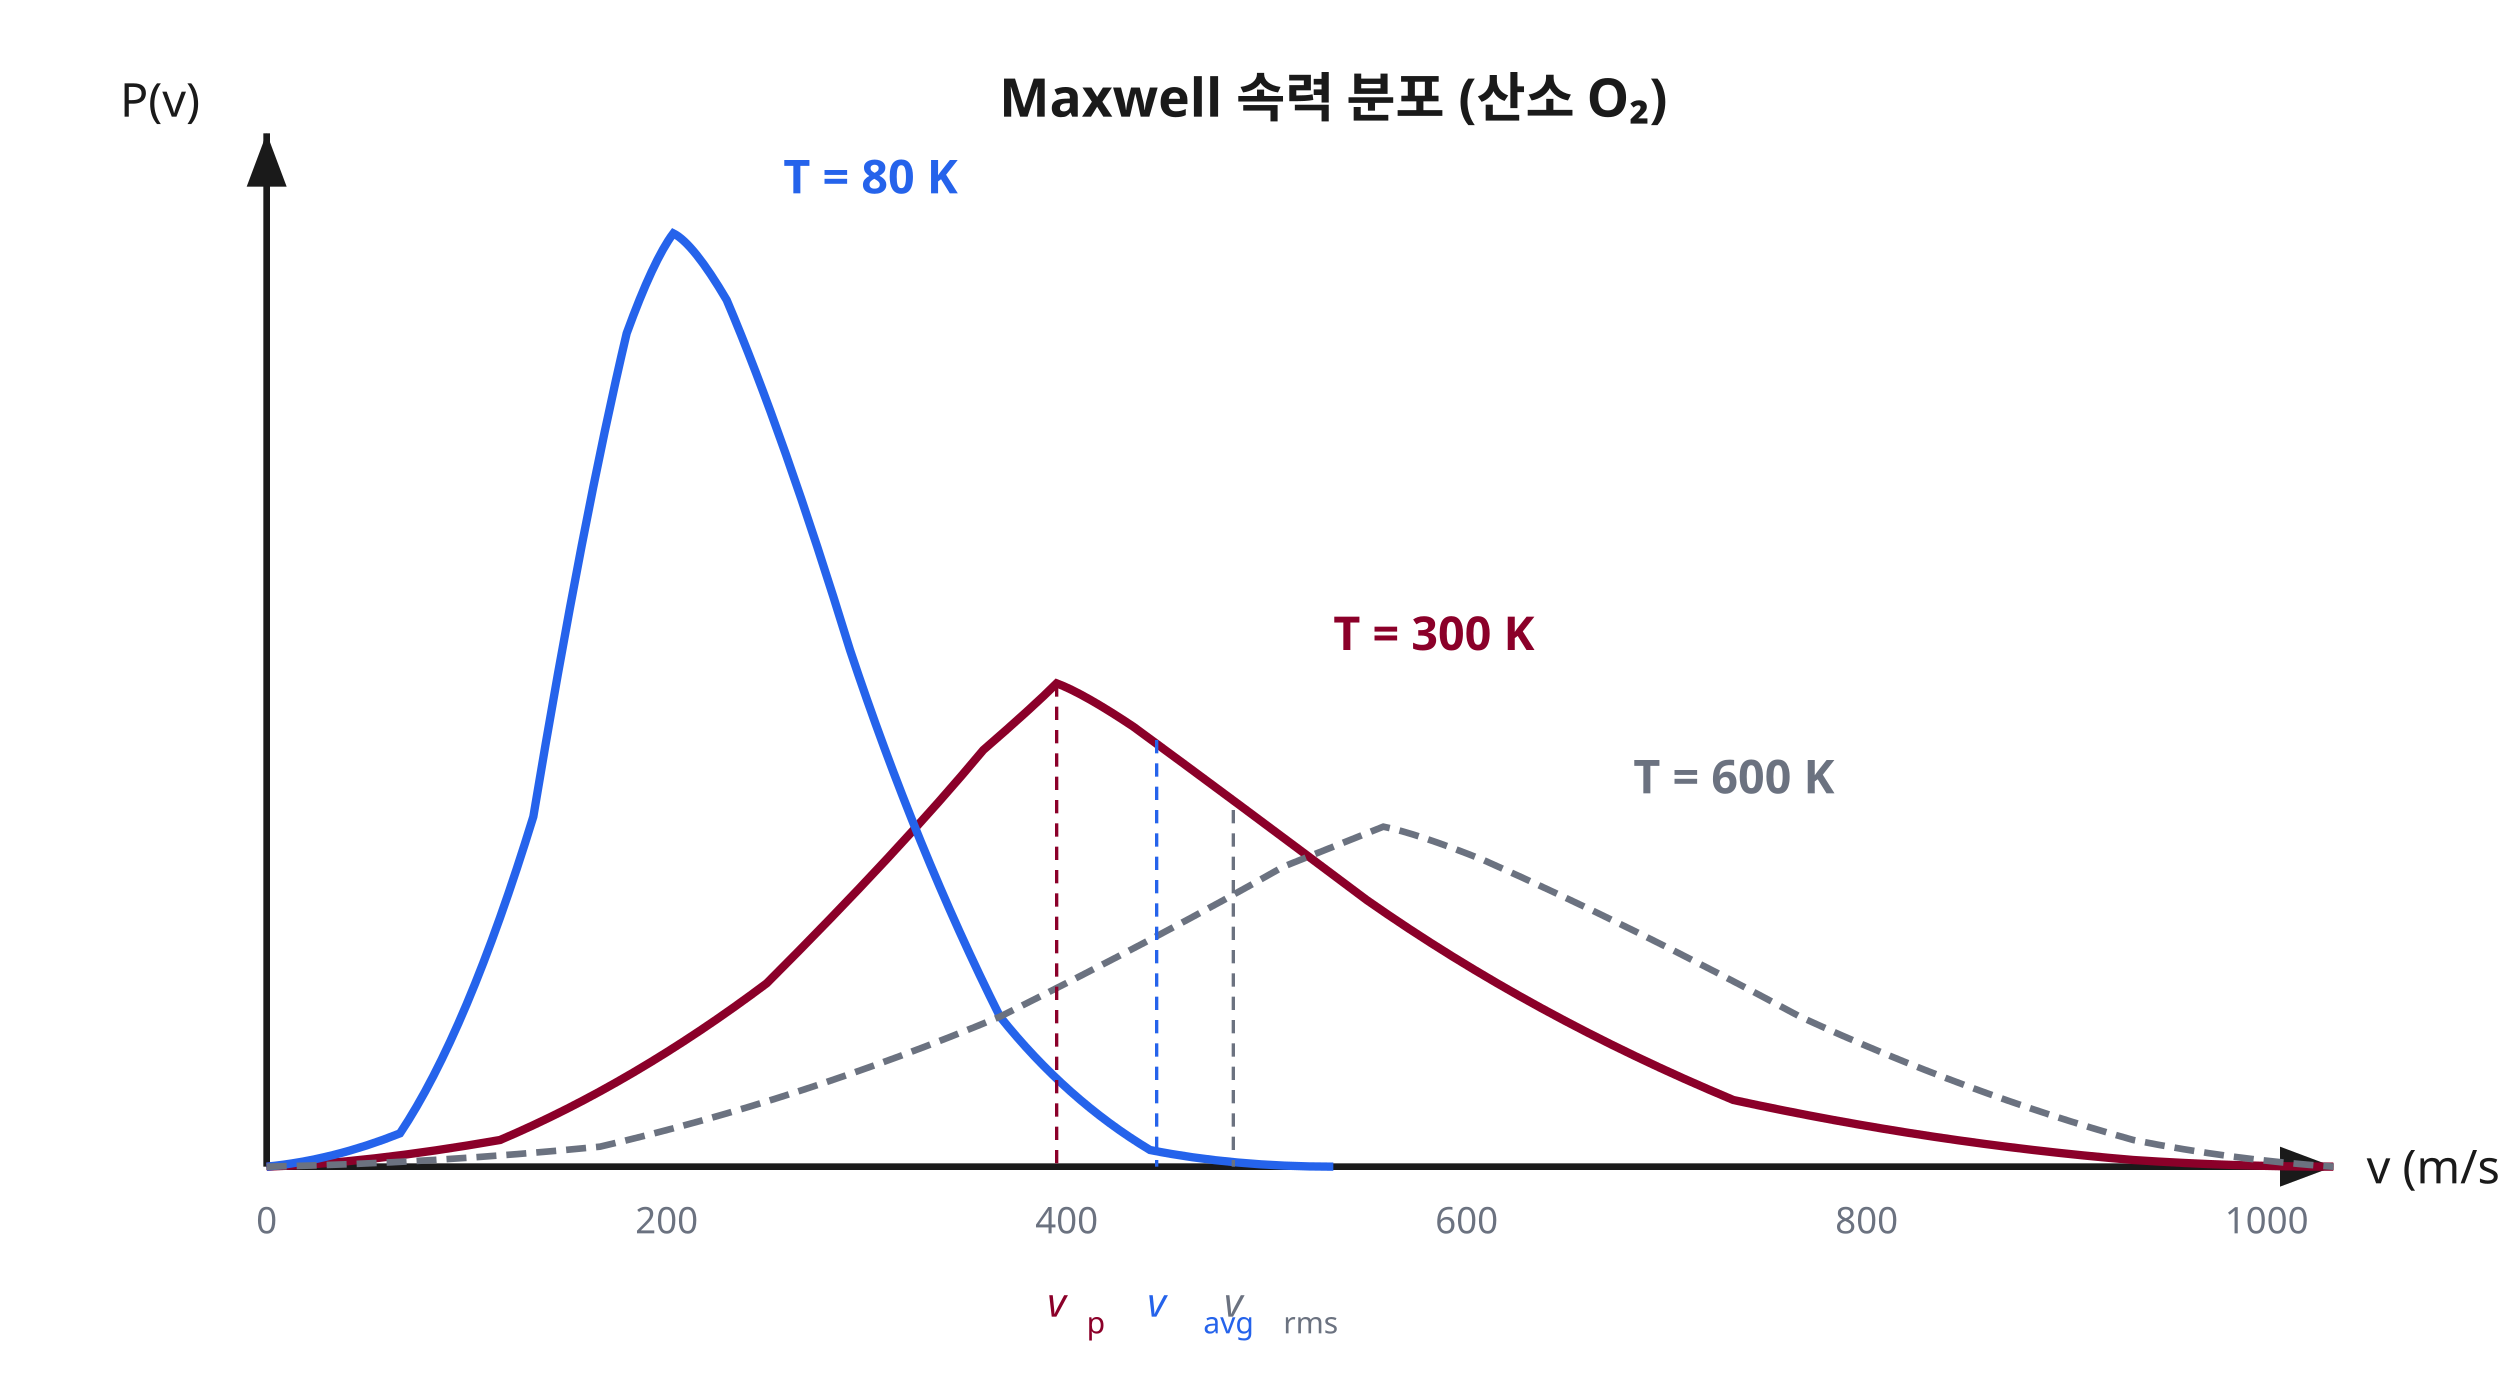
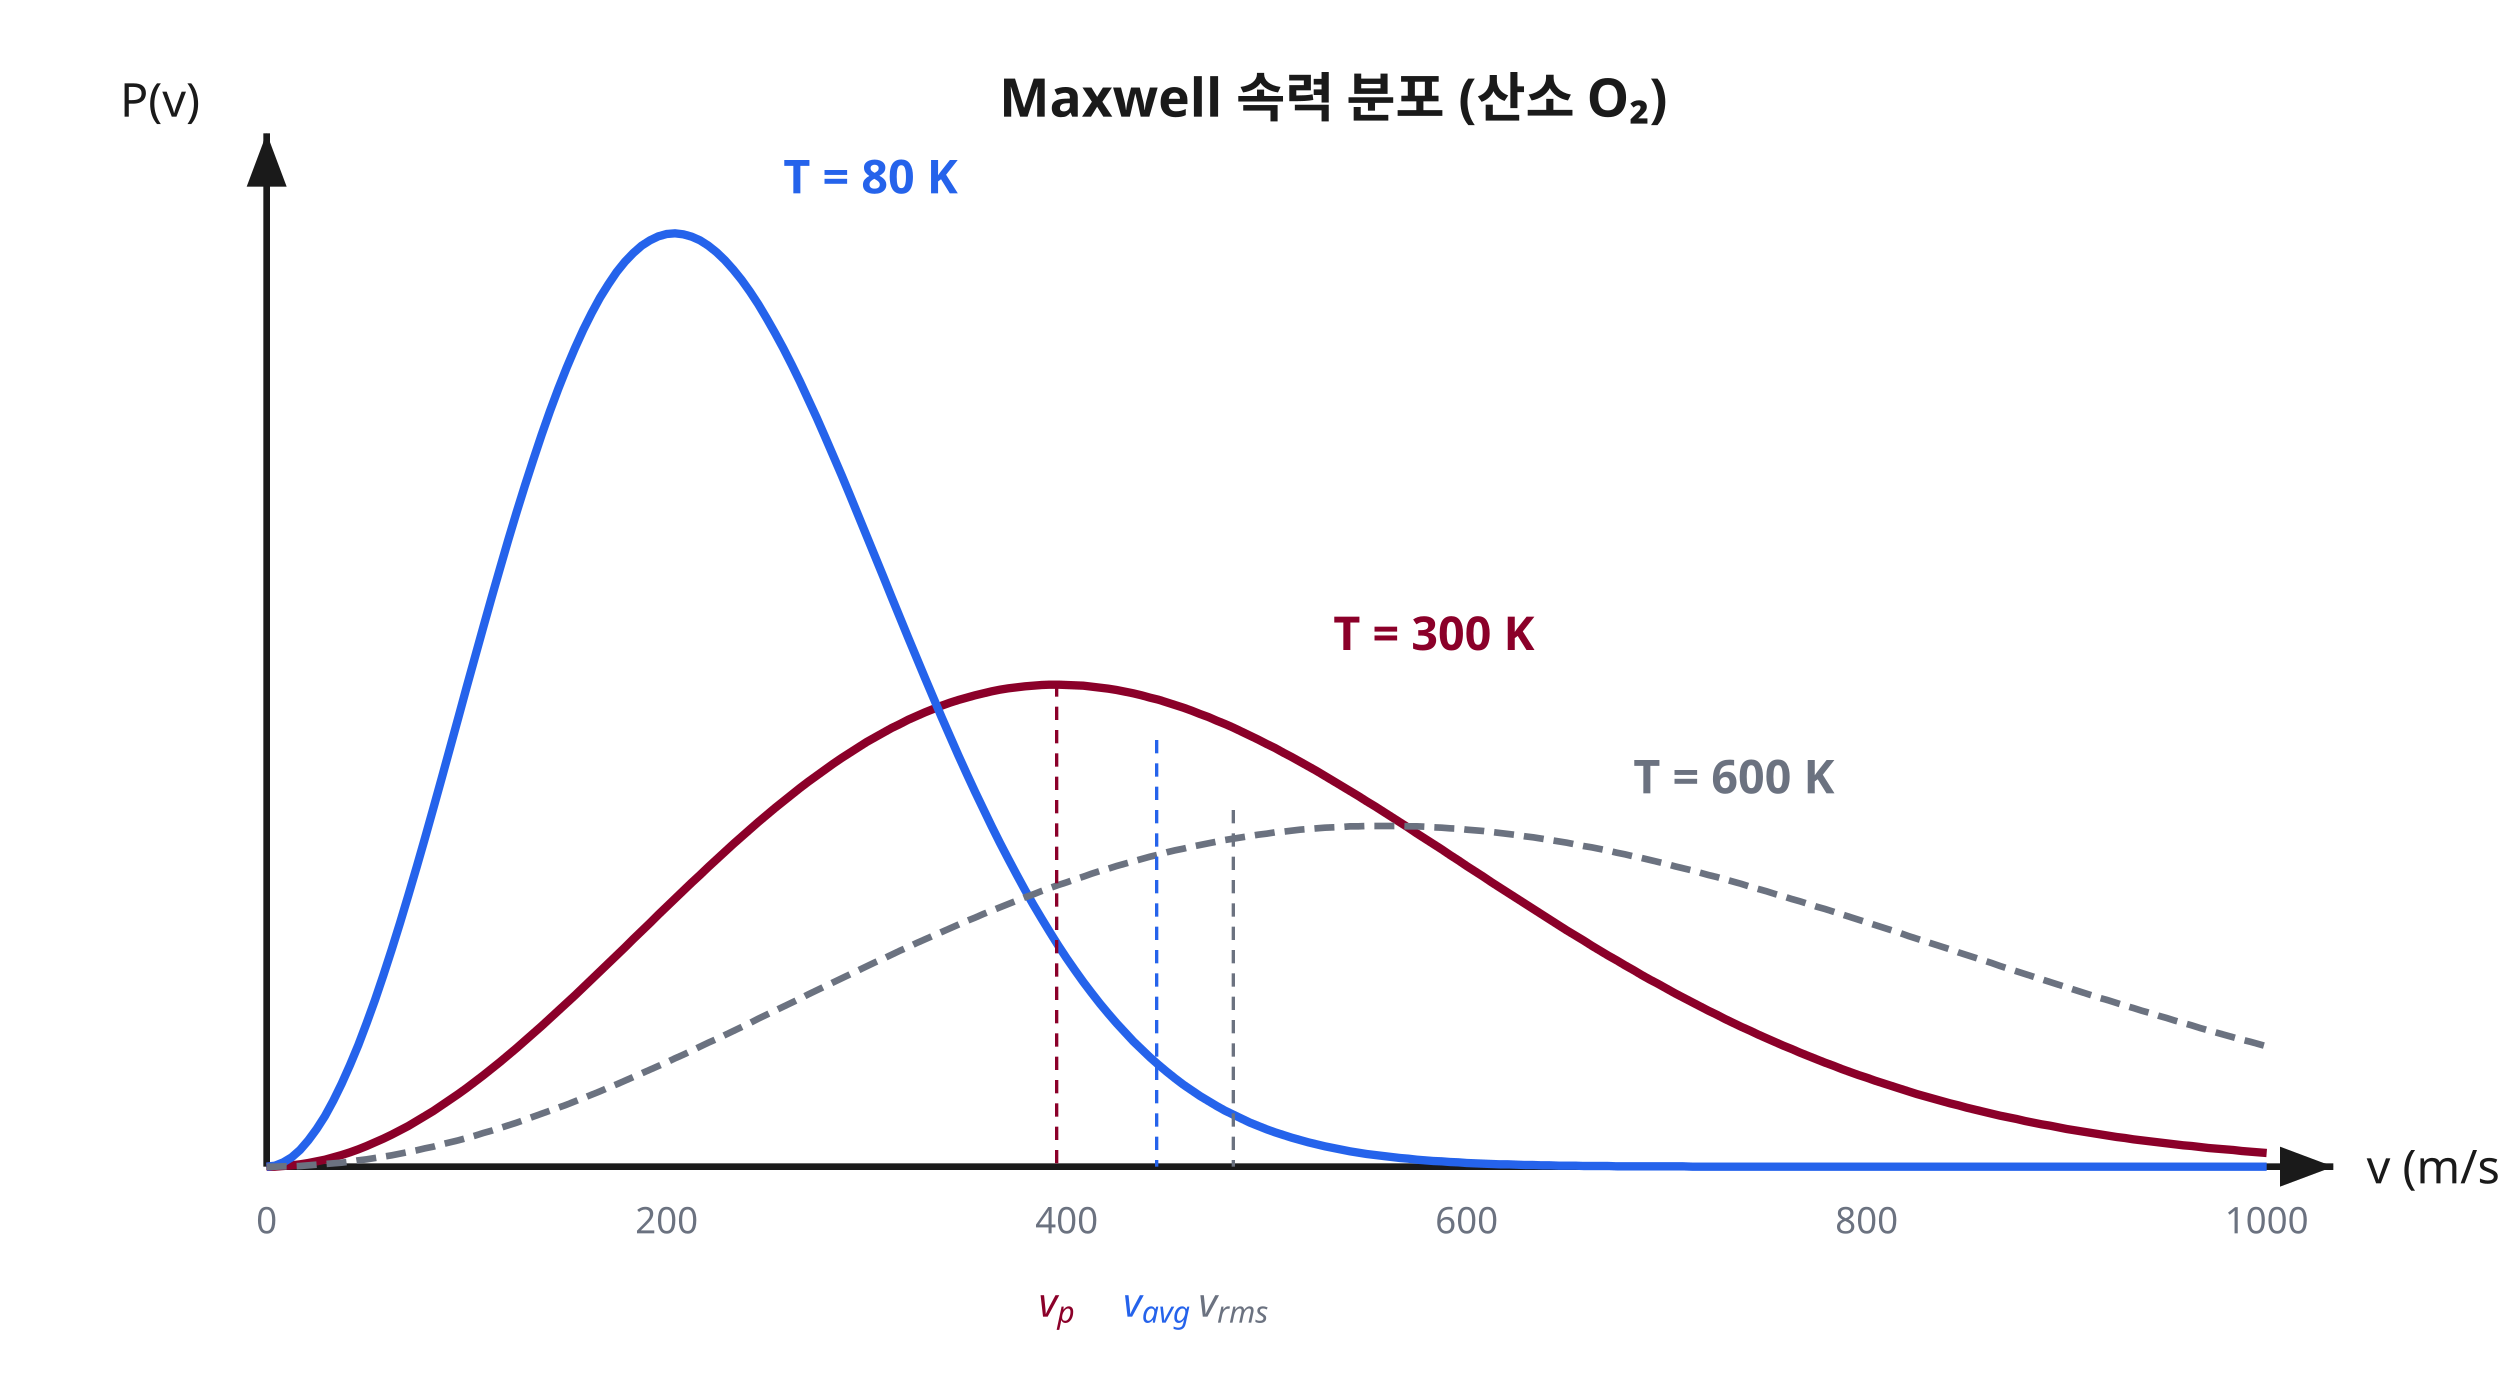
<svg xmlns="http://www.w3.org/2000/svg" viewBox="0 0 750 420" font-family="sans-serif">
  <defs>
    <marker id="axArrow" markerWidth="8" markerHeight="6" refX="8" refY="3" orient="auto">
      <polygon points="0 0, 8 3, 0 6" fill="#1a1a1a" />
    </marker>
  </defs>
  <line x1="80" y1="350" x2="700" y2="350" stroke="#1a1a1a" stroke-width="2" marker-end="url(#axArrow)" />
  <line x1="80" y1="350" x2="80" y2="40" stroke="#1a1a1a" stroke-width="2" marker-end="url(#axArrow)" />
  <text x="710" y="355" font-size="14" fill="#1a1a1a">v (m/s)</text>
  <text x="60" y="35" font-size="14" fill="#1a1a1a" text-anchor="end">P(v)</text>
  <text x="80" y="370" font-size="11" fill="#6B7280" text-anchor="middle">0</text>
  <text x="200" y="370" font-size="11" fill="#6B7280" text-anchor="middle">200</text>
  <text x="320" y="370" font-size="11" fill="#6B7280" text-anchor="middle">400</text>
  <text x="440" y="370" font-size="11" fill="#6B7280" text-anchor="middle">600</text>
  <text x="560" y="370" font-size="11" fill="#6B7280" text-anchor="middle">800</text>
  <text x="680" y="370" font-size="11" fill="#6B7280" text-anchor="middle">1000</text>
-   <path d="M80,350 Q110,349 150,342 Q190,325 230,295 Q270,255 295,225 Q310,212 317,205 Q325,208 340,218 Q370,240 410,270 Q460,305 520,330 Q580,343 640,348 Q670,350 700,350" fill="none" stroke="#8B0029" stroke-width="2.5" />
-   <path d="M80,350 Q100,348 120,340 Q140,310 160,245 Q175,155 188,100 Q196,78 202,70 Q208,73 218,90 Q235,130 255,195 Q275,255 300,305 Q320,330 345,345 Q370,350 400,350" fill="none" stroke="#2563EB" stroke-width="2.5" />
-   <path d="M80,350 Q130,349 180,344 Q240,330 300,305 Q350,280 385,260 Q405,252 415,248 Q425,250 445,258 Q490,278 540,305 Q590,328 640,342 Q670,348 700,350" fill="none" stroke="#6B7280" stroke-width="2" stroke-dasharray="6 3" />
+   <path d="M 80.0,350.0 L 82.5,350.0 L 85.0,349.8 L 87.5,349.6 L 90.0,349.3 L 92.5,348.9 L 95.0,348.4 L 97.5,347.9 L 100.0,347.2 L 102.5,346.5 L 105.0,345.7 L 107.5,344.8 L 110.0,343.8 L 112.5,342.7 L 115.0,341.6 L 117.5,340.4 L 120.0,339.1 L 122.5,337.8 L 125.0,336.3 L 127.5,334.8 L 130.0,333.3 L 132.5,331.6 L 135.0,329.9 L 137.5,328.2 L 140.0,326.4 L 142.5,324.5 L 145.0,322.6 L 147.5,320.6 L 150.0,318.6 L 152.5,316.5 L 155.0,314.4 L 157.5,312.2 L 160.0,310.0 L 162.5,307.8 L 165.0,305.5 L 167.5,303.2 L 170.0,300.9 L 172.5,298.6 L 175.0,296.2 L 177.5,293.8 L 180.0,291.4 L 182.5,289.0 L 185.0,286.6 L 187.5,284.2 L 190.0,281.7 L 192.5,279.3 L 195.0,276.9 L 197.5,274.4 L 200.0,272.0 L 202.5,269.6 L 205.0,267.2 L 207.5,264.8 L 210.0,262.5 L 212.5,260.1 L 215.0,257.8 L 217.5,255.5 L 220.0,253.2 L 222.5,251.0 L 225.0,248.8 L 227.5,246.6 L 230.0,244.5 L 232.5,242.4 L 235.0,240.4 L 237.5,238.4 L 240.0,236.4 L 242.5,234.5 L 245.0,232.7 L 247.5,230.9 L 250.0,229.1 L 252.5,227.4 L 255.0,225.8 L 257.5,224.2 L 260.0,222.6 L 262.5,221.2 L 265.0,219.8 L 267.5,218.4 L 270.0,217.2 L 272.5,215.9 L 275.0,214.8 L 277.5,213.7 L 280.0,212.7 L 282.5,211.7 L 285.0,210.8 L 287.5,210.0 L 290.0,209.3 L 292.5,208.6 L 295.0,208.0 L 297.5,207.4 L 300.0,206.9 L 302.5,206.5 L 305.0,206.2 L 307.5,205.9 L 310.0,205.7 L 312.5,205.5 L 315.0,205.4 L 317.5,205.4 L 320.0,205.5 L 322.5,205.6 L 325.0,205.7 L 327.5,206.0 L 330.0,206.3 L 332.5,206.6 L 335.0,207.0 L 337.5,207.5 L 340.0,208.0 L 342.5,208.6 L 345.0,209.3 L 347.5,209.9 L 350.0,210.7 L 352.5,211.5 L 355.0,212.3 L 357.5,213.2 L 360.0,214.2 L 362.5,215.1 L 365.0,216.2 L 367.5,217.2 L 370.0,218.3 L 372.5,219.5 L 375.0,220.7 L 377.5,221.9 L 380.0,223.2 L 382.5,224.4 L 385.0,225.8 L 387.5,227.1 L 390.0,228.5 L 392.5,229.9 L 395.0,231.3 L 397.5,232.8 L 400.0,234.3 L 402.5,235.8 L 405.0,237.3 L 407.5,238.8 L 410.0,240.4 L 412.5,241.9 L 415.0,243.5 L 417.5,245.1 L 420.0,246.7 L 422.5,248.3 L 425.0,250.0 L 427.5,251.6 L 430.0,253.2 L 432.5,254.8 L 435.0,256.5 L 437.5,258.1 L 440.0,259.8 L 442.5,261.4 L 445.0,263.0 L 447.5,264.7 L 450.0,266.3 L 452.5,267.9 L 455.0,269.5 L 457.5,271.1 L 460.0,272.7 L 462.5,274.3 L 465.0,275.9 L 467.5,277.5 L 470.0,279.1 L 472.5,280.6 L 475.0,282.1 L 477.5,283.7 L 480.0,285.2 L 482.5,286.7 L 485.0,288.1 L 487.5,289.6 L 490.0,291.0 L 492.5,292.5 L 495.0,293.9 L 497.5,295.2 L 500.0,296.6 L 502.5,298.0 L 505.0,299.3 L 507.5,300.6 L 510.0,301.9 L 512.5,303.2 L 515.0,304.4 L 517.5,305.7 L 520.0,306.9 L 522.5,308.1 L 525.0,309.2 L 527.5,310.4 L 530.0,311.5 L 532.5,312.6 L 535.0,313.7 L 537.5,314.7 L 540.0,315.8 L 542.5,316.8 L 545.0,317.8 L 547.5,318.8 L 550.0,319.7 L 552.5,320.7 L 555.0,321.6 L 557.5,322.5 L 560.0,323.3 L 562.5,324.2 L 565.0,325.0 L 567.5,325.8 L 570.0,326.6 L 572.5,327.4 L 575.0,328.2 L 577.5,328.9 L 580.0,329.6 L 582.5,330.3 L 585.0,331.0 L 587.5,331.6 L 590.0,332.3 L 592.5,332.9 L 595.0,333.5 L 597.5,334.1 L 600.0,334.7 L 602.5,335.2 L 605.0,335.7 L 607.5,336.3 L 610.0,336.8 L 612.5,337.3 L 615.0,337.7 L 617.5,338.2 L 620.0,338.7 L 622.5,339.1 L 625.0,339.5 L 627.5,339.9 L 630.0,340.3 L 632.5,340.7 L 635.0,341.1 L 637.5,341.4 L 640.0,341.8 L 642.5,342.1 L 645.0,342.4 L 647.5,342.7 L 650.0,343.0 L 652.5,343.3 L 655.0,343.6 L 657.5,343.8 L 660.0,344.1 L 662.5,344.4 L 665.0,344.6 L 667.5,344.8 L 670.0,345.0 L 672.5,345.3 L 675.0,345.5 L 677.5,345.7 L 680.0,345.9" fill="none" stroke="#8B0029" stroke-width="2.5" />
+   <path d="M 80.0,350.0 L 82.5,349.7 L 85.0,348.7 L 87.5,347.2 L 90.0,345.0 L 92.5,342.1 L 95.0,338.7 L 97.5,334.8 L 100.0,330.2 L 102.5,325.1 L 105.0,319.5 L 107.5,313.5 L 110.0,306.9 L 112.5,300.0 L 115.0,292.6 L 117.5,284.9 L 120.0,276.9 L 122.5,268.6 L 125.0,260.1 L 127.5,251.4 L 130.0,242.5 L 132.5,233.5 L 135.0,224.4 L 137.5,215.3 L 140.0,206.1 L 142.5,197.1 L 145.0,188.1 L 147.5,179.2 L 150.0,170.5 L 152.5,161.9 L 155.0,153.6 L 157.5,145.6 L 160.0,137.9 L 162.5,130.4 L 165.0,123.3 L 167.5,116.6 L 170.0,110.3 L 172.5,104.4 L 175.0,98.9 L 177.5,93.9 L 180.0,89.3 L 182.5,85.3 L 185.0,81.6 L 187.5,78.5 L 190.0,75.9 L 192.5,73.7 L 195.0,72.1 L 197.5,70.9 L 200.0,70.2 L 202.5,70.0 L 205.0,70.3 L 207.5,71.0 L 210.0,72.1 L 212.5,73.7 L 215.0,75.7 L 217.5,78.1 L 220.0,80.9 L 222.5,84.0 L 225.0,87.5 L 227.5,91.3 L 230.0,95.5 L 232.5,99.9 L 235.0,104.5 L 237.5,109.4 L 240.0,114.5 L 242.5,119.9 L 245.0,125.3 L 247.5,131.0 L 250.0,136.8 L 252.5,142.6 L 255.0,148.6 L 257.5,154.7 L 260.0,160.8 L 262.5,166.9 L 265.0,173.0 L 267.5,179.2 L 270.0,185.3 L 272.5,191.4 L 275.0,197.4 L 277.5,203.4 L 280.0,209.3 L 282.5,215.2 L 285.0,220.9 L 287.5,226.6 L 290.0,232.1 L 292.5,237.5 L 295.0,242.7 L 297.5,247.9 L 300.0,252.9 L 302.5,257.7 L 305.0,262.4 L 307.5,267.0 L 310.0,271.4 L 312.5,275.6 L 315.0,279.7 L 317.5,283.7 L 320.0,287.5 L 322.5,291.1 L 325.0,294.6 L 327.5,297.9 L 330.0,301.1 L 332.5,304.1 L 335.0,307.0 L 337.5,309.7 L 340.0,312.4 L 342.5,314.8 L 345.0,317.2 L 347.5,319.4 L 350.0,321.5 L 352.5,323.5 L 355.0,325.4 L 357.5,327.1 L 360.0,328.8 L 362.5,330.3 L 365.0,331.8 L 367.5,333.2 L 370.0,334.4 L 372.5,335.6 L 375.0,336.8 L 377.5,337.8 L 380.0,338.8 L 382.5,339.7 L 385.0,340.5 L 387.5,341.3 L 390.0,342.0 L 392.5,342.7 L 395.0,343.3 L 397.5,343.9 L 400.0,344.4 L 402.5,344.9 L 405.0,345.4 L 407.5,345.8 L 410.0,346.2 L 412.5,346.5 L 415.0,346.8 L 417.5,347.1 L 420.0,347.4 L 422.5,347.6 L 425.0,347.9 L 427.5,348.1 L 430.0,348.3 L 432.5,348.4 L 435.0,348.6 L 437.5,348.7 L 440.0,348.9 L 442.5,349.0 L 445.0,349.1 L 447.5,349.2 L 450.0,349.3 L 452.5,349.3 L 455.0,349.4 L 457.5,349.5 L 460.0,349.5 L 462.5,349.6 L 465.0,349.6 L 467.5,349.7 L 470.0,349.7 L 472.5,349.7 L 475.0,349.8 L 477.5,349.8 L 480.0,349.8 L 482.5,349.8 L 485.0,349.9 L 487.5,349.9 L 490.0,349.9 L 492.5,349.9 L 495.0,349.9 L 497.5,349.9 L 500.0,349.9 L 502.5,349.9 L 505.0,349.9 L 507.5,350.0 L 510.0,350.0 L 512.5,350.0 L 515.0,350.0 L 517.5,350.0 L 520.0,350.0 L 522.5,350.0 L 525.0,350.0 L 527.5,350.0 L 530.0,350.0 L 532.5,350.0 L 535.0,350.0 L 537.5,350.0 L 540.0,350.0 L 542.5,350.0 L 545.0,350.0 L 547.5,350.0 L 550.0,350.0 L 552.5,350.0 L 555.0,350.0 L 557.5,350.0 L 560.0,350.0 L 562.5,350.0 L 565.0,350.0 L 567.5,350.0 L 570.0,350.0 L 572.5,350.0 L 575.0,350.0 L 577.5,350.0 L 580.0,350.0 L 582.5,350.0 L 585.0,350.0 L 587.5,350.0 L 590.0,350.0 L 592.5,350.0 L 595.0,350.0 L 597.5,350.0 L 600.0,350.0 L 602.5,350.0 L 605.0,350.0 L 607.5,350.0 L 610.0,350.0 L 612.5,350.0 L 615.0,350.0 L 617.5,350.0 L 620.0,350.0 L 622.5,350.0 L 625.0,350.0 L 627.5,350.0 L 630.0,350.0 L 632.5,350.0 L 635.0,350.0 L 637.5,350.0 L 640.0,350.0 L 642.5,350.0 L 645.0,350.0 L 647.5,350.0 L 650.0,350.0 L 652.5,350.0 L 655.0,350.0 L 657.5,350.0 L 660.0,350.0 L 662.5,350.0 L 665.0,350.0 L 667.5,350.0 L 670.0,350.0 L 672.5,350.0 L 675.0,350.0 L 677.5,350.0 L 680.0,350.0" fill="none" stroke="#2563EB" stroke-width="2.5" />
+   <path d="M 80.0,350.0 L 82.5,350.0 L 85.0,349.9 L 87.5,349.9 L 90.0,349.8 L 92.5,349.6 L 95.0,349.4 L 97.5,349.2 L 100.0,349.0 L 102.5,348.8 L 105.0,348.5 L 107.5,348.1 L 110.0,347.8 L 112.5,347.4 L 115.0,347.0 L 117.5,346.6 L 120.0,346.1 L 122.5,345.6 L 125.0,345.1 L 127.5,344.5 L 130.0,344.0 L 132.5,343.3 L 135.0,342.7 L 137.5,342.1 L 140.0,341.4 L 142.5,340.7 L 145.0,339.9 L 147.5,339.2 L 150.0,338.4 L 152.5,337.6 L 155.0,336.8 L 157.5,335.9 L 160.0,335.0 L 162.5,334.1 L 165.0,333.2 L 167.5,332.3 L 170.0,331.4 L 172.5,330.4 L 175.0,329.4 L 177.5,328.4 L 180.0,327.4 L 182.5,326.3 L 185.0,325.3 L 187.5,324.2 L 190.0,323.1 L 192.5,322.0 L 195.0,320.9 L 197.5,319.8 L 200.0,318.7 L 202.5,317.5 L 205.0,316.4 L 207.5,315.2 L 210.0,314.0 L 212.5,312.8 L 215.0,311.7 L 217.5,310.5 L 220.0,309.3 L 222.5,308.1 L 225.0,306.9 L 227.5,305.6 L 230.0,304.4 L 232.5,303.2 L 235.0,302.0 L 237.5,300.8 L 240.0,299.6 L 242.5,298.3 L 245.0,297.1 L 247.5,295.9 L 250.0,294.7 L 252.5,293.5 L 255.0,292.3 L 257.5,291.1 L 260.0,289.9 L 262.5,288.7 L 265.0,287.6 L 267.5,286.4 L 270.0,285.2 L 272.5,284.1 L 275.0,282.9 L 277.5,281.8 L 280.0,280.7 L 282.5,279.6 L 285.0,278.5 L 287.5,277.4 L 290.0,276.3 L 292.5,275.3 L 295.0,274.2 L 297.5,273.2 L 300.0,272.2 L 302.5,271.2 L 305.0,270.2 L 307.5,269.2 L 310.0,268.3 L 312.5,267.3 L 315.0,266.4 L 317.5,265.5 L 320.0,264.7 L 322.5,263.8 L 325.0,263.0 L 327.5,262.1 L 330.0,261.3 L 332.5,260.6 L 335.0,259.8 L 337.5,259.1 L 340.0,258.4 L 342.5,257.7 L 345.0,257.0 L 347.5,256.4 L 350.0,255.7 L 352.5,255.1 L 355.0,254.6 L 357.5,254.0 L 360.0,253.5 L 362.5,253.0 L 365.0,252.5 L 367.5,252.0 L 370.0,251.6 L 372.5,251.2 L 375.0,250.8 L 377.5,250.4 L 380.0,250.1 L 382.5,249.7 L 385.0,249.5 L 387.5,249.2 L 390.0,248.9 L 392.5,248.7 L 395.0,248.5 L 397.5,248.3 L 400.0,248.2 L 402.5,248.1 L 405.0,247.9 L 407.5,247.9 L 410.0,247.8 L 412.5,247.8 L 415.0,247.8 L 417.5,247.8 L 420.0,247.8 L 422.5,247.9 L 425.0,247.9 L 427.5,248.0 L 430.0,248.2 L 432.5,248.3 L 435.0,248.5 L 437.5,248.6 L 440.0,248.9 L 442.5,249.1 L 445.0,249.3 L 447.5,249.6 L 450.0,249.9 L 452.5,250.2 L 455.0,250.5 L 457.5,250.9 L 460.0,251.2 L 462.5,251.6 L 465.0,252.0 L 467.5,252.4 L 470.0,252.8 L 472.5,253.3 L 475.0,253.8 L 477.5,254.2 L 480.0,254.7 L 482.5,255.2 L 485.0,255.8 L 487.5,256.3 L 490.0,256.9 L 492.5,257.4 L 495.0,258.0 L 497.5,258.6 L 500.0,259.2 L 502.5,259.9 L 505.0,260.5 L 507.5,261.1 L 510.0,261.8 L 512.5,262.5 L 515.0,263.1 L 517.5,263.8 L 520.0,264.5 L 522.5,265.2 L 525.0,266.0 L 527.5,266.7 L 530.0,267.4 L 532.5,268.2 L 535.0,268.9 L 537.5,269.7 L 540.0,270.4 L 542.5,271.2 L 545.0,272.0 L 547.5,272.7 L 550.0,273.5 L 552.5,274.3 L 555.0,275.1 L 557.5,275.9 L 560.0,276.7 L 562.5,277.5 L 565.0,278.3 L 567.5,279.1 L 570.0,279.9 L 572.5,280.8 L 575.0,281.6 L 577.5,282.4 L 580.0,283.2 L 582.5,284.0 L 585.0,284.8 L 587.5,285.7 L 590.0,286.5 L 592.5,287.3 L 595.0,288.1 L 597.5,288.9 L 600.0,289.8 L 602.5,290.6 L 605.0,291.4 L 607.5,292.2 L 610.0,293.0 L 612.5,293.8 L 615.0,294.6 L 617.5,295.4 L 620.0,296.2 L 622.5,297.0 L 625.0,297.8 L 627.5,298.6 L 630.0,299.4 L 632.5,300.1 L 635.0,300.9 L 637.5,301.7 L 640.0,302.4 L 642.5,303.2 L 645.0,303.9 L 647.5,304.7 L 650.0,305.4 L 652.5,306.2 L 655.0,306.9 L 657.5,307.6 L 660.0,308.4 L 662.5,309.1 L 665.0,309.8 L 667.5,310.5 L 670.0,311.2 L 672.5,311.9 L 675.0,312.5 L 677.5,313.2 L 680.0,313.9" fill="none" stroke="#6B7280" stroke-width="2" stroke-dasharray="6 3" />
  <text x="400" y="195" font-size="14" font-weight="bold" fill="#8B0029">T = 300 K</text>
  <text x="235" y="58" font-size="14" font-weight="bold" fill="#2563EB">T = 80 K</text>
  <text x="490" y="238" font-size="14" font-weight="bold" fill="#6B7280">T = 600 K</text>
  <line x1="317" y1="205" x2="317" y2="350" stroke="#8B0029" stroke-width="1" stroke-dasharray="4 3" />
-   <text x="317" y="395" font-size="12" fill="#8B0029" text-anchor="middle" font-style="italic">v</text>
-   <text x="326" y="400" font-size="9" fill="#8B0029">p</text>
+   <text x="317" y="395" font-size="12" fill="#8B0029" text-anchor="middle" font-style="italic">v<tspan font-size="9" baseline-shift="sub">p</tspan>
+   </text>
  <line x1="347" y1="222" x2="347" y2="350" stroke="#2563EB" stroke-width="1" stroke-dasharray="4 3" />
-   <text x="347" y="395" font-size="12" fill="#2563EB" text-anchor="middle" font-style="italic">v</text>
-   <text x="361" y="400" font-size="9" fill="#2563EB">avg</text>
+   <text x="347" y="395" font-size="12" fill="#2563EB" text-anchor="middle" font-style="italic">v<tspan font-size="9" baseline-shift="sub">avg</tspan>
+   </text>
  <line x1="370" y1="243" x2="370" y2="350" stroke="#6B7280" stroke-width="1" stroke-dasharray="4 3" />
-   <text x="370" y="395" font-size="12" fill="#6B7280" text-anchor="middle" font-style="italic">v</text>
-   <text x="385" y="400" font-size="9" fill="#6B7280">rms</text>
+   <text x="370" y="395" font-size="12" fill="#6B7280" text-anchor="middle" font-style="italic">v<tspan font-size="9" baseline-shift="sub">rms</tspan>
+   </text>
  <text x="400" y="35" text-anchor="middle" font-size="16" font-weight="bold" fill="#1a1a1a">Maxwell 속력 분포 (산소 O₂)</text>
</svg>
